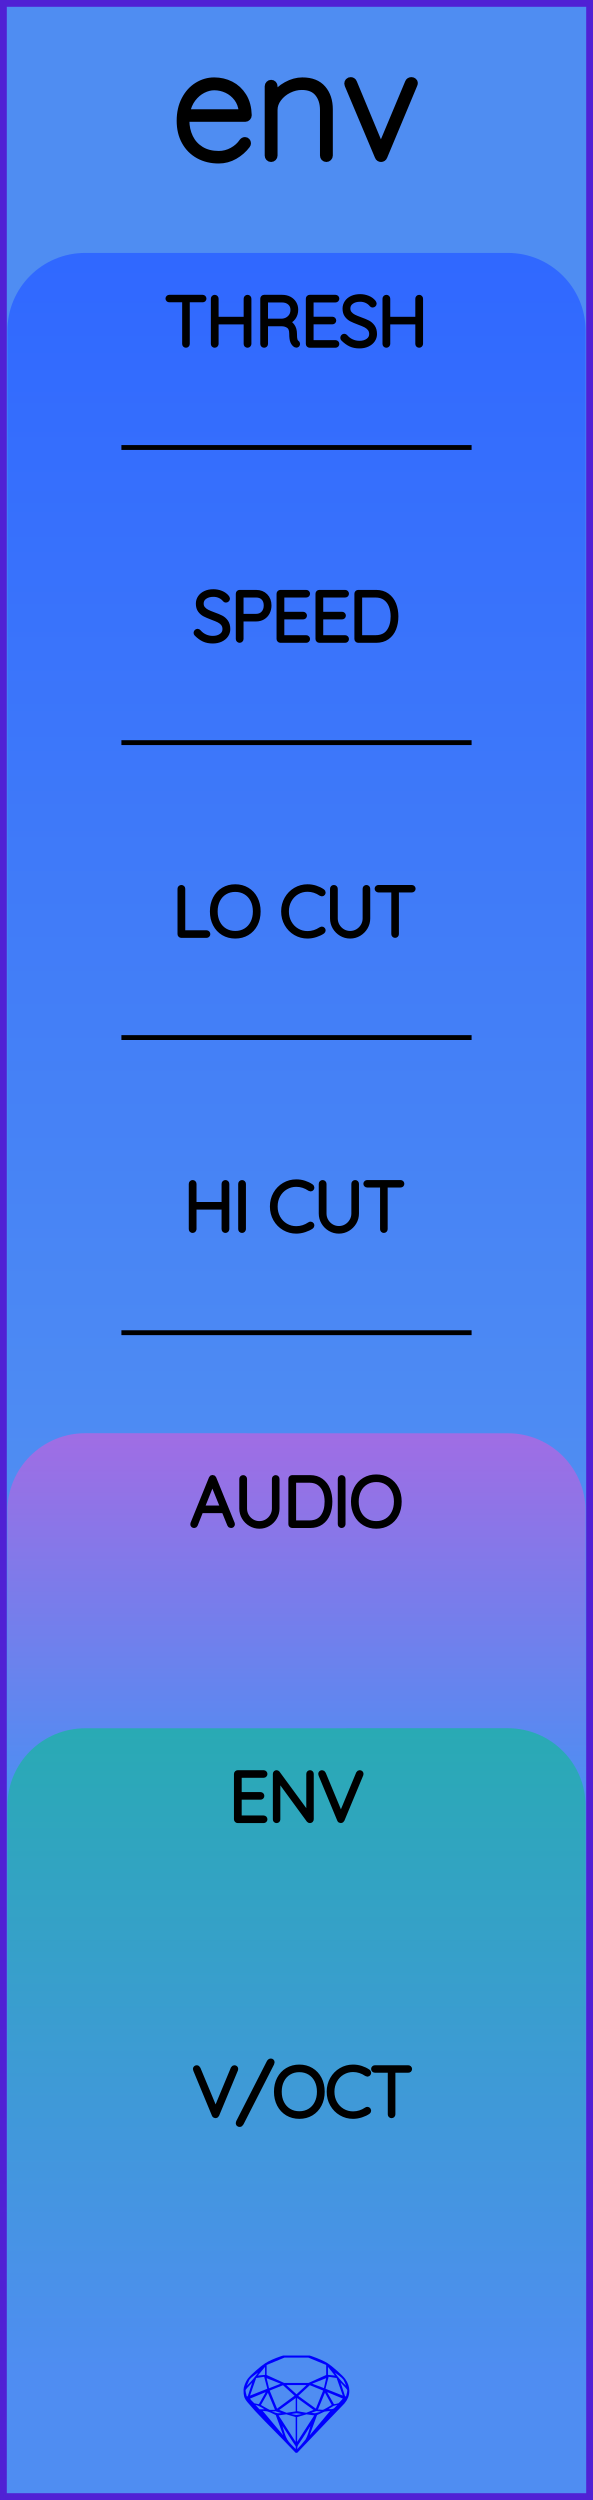
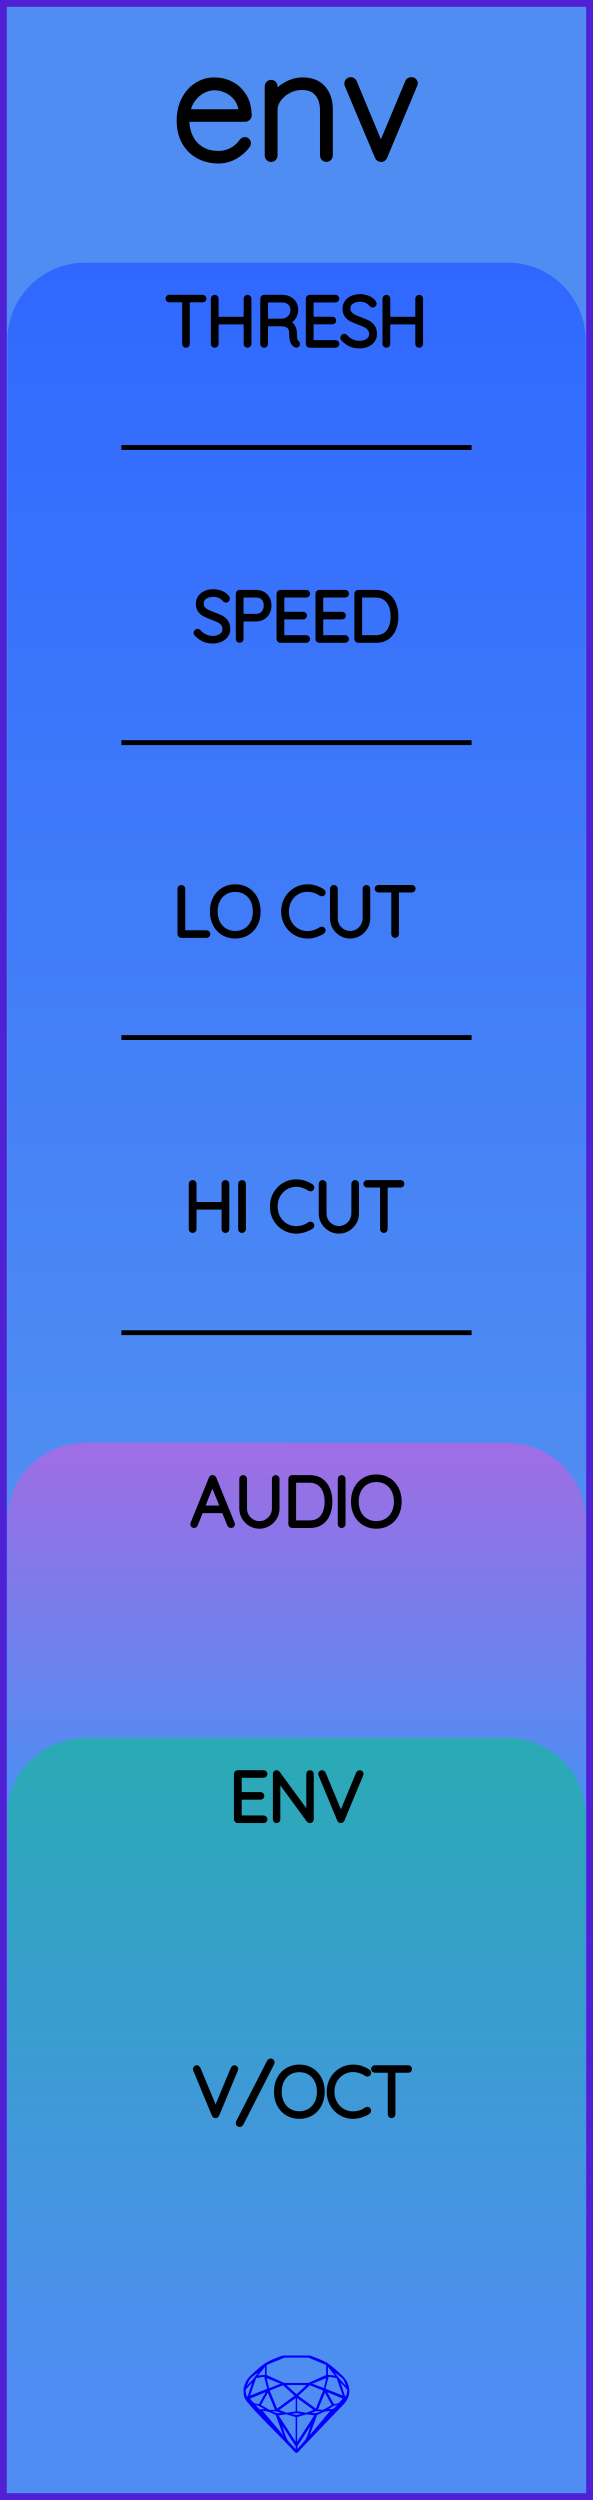
<svg xmlns="http://www.w3.org/2000/svg" width="30.48mm" height="128.50mm" viewBox="0 0 30.48 128.50">
  <g id="PanelLayer">
    <defs>
-       <linearGradient id="gradient_blue" x1="0" y1="13" x2="0" y2="76.5" gradientUnits="userSpaceOnUse">
+       <linearGradient id="gradient_blue" x1="0" y1="13.5" x2="0" y2="76.5" gradientUnits="userSpaceOnUse">
        <stop style="stop-color:#3068ff;stop-opacity:1;" offset="0" />
        <stop style="stop-color:#4f8df2;stop-opacity:1;" offset="1" />
      </linearGradient>
-       <linearGradient id="gradient_purple" x1="0" y1="73.667" x2="0" y2="91.667" gradientUnits="userSpaceOnUse">
+       <linearGradient id="gradient_purple" x1="0" y1="74.167" x2="0" y2="91.667" gradientUnits="userSpaceOnUse">
        <stop style="stop-color:#a06de4;stop-opacity:1;" offset="0" />
        <stop style="stop-color:#4f8df2;stop-opacity:1;" offset="1" />
      </linearGradient>
-       <linearGradient id="gradient_out" x1="0" y1="88.833" x2="0" y2="122" gradientUnits="userSpaceOnUse">
+       <linearGradient id="gradient_out" x1="0" y1="89.333" x2="0" y2="122" gradientUnits="userSpaceOnUse">
        <stop style="stop-color:#29aab4;stop-opacity:1;" offset="0" />
        <stop style="stop-color:#4f8df2;stop-opacity:1;" offset="1" />
      </linearGradient>
    </defs>
    <rect id="border_rect" width="30.48" height="128.5" x="0" y="0" style="display:inline;fill:#4f8df2;fill-opacity:1;fill-rule:nonzero;stroke:#5021d4;stroke-width:0.7;stroke-linecap:round;stroke-linejoin:round;stroke-dasharray:none;stroke-opacity:1;image-rendering:auto" />
-     <path id="control_art" d="M 0.38,76.50 L 0.38,17.00 A 4 4 0 0 1 4.38 13 L 26.10,13.00 A 4 4 0 0 1 30.1 17 L 30.10,13.00 L 30.10,76.50 z" style="fill:url(#gradient_blue);fill-opacity:1;stroke-width:0;" />
-     <path id="audio_art" d="M 0.38,91.67 L 0.38,77.67 A 4 4 0 0 1 4.38 73.667 L 26.10,73.67 A 4 4 0 0 1 30.1 77.667 L 30.10,73.67 L 30.10,91.67 z" style="fill:url(#gradient_purple);fill-opacity:1;stroke-width:0;" />
-     <path id="out_art" d="M 0.38,122.00 L 0.38,92.83 A 4 4 0 0 1 4.38 88.833 L 26.10,88.83 A 4 4 0 0 1 30.1 92.833 L 30.10,88.83 L 30.10,122.00 z" style="fill:url(#gradient_out);fill-opacity:1;stroke-width:0;" />
+     <path id="control_art" d="M 0.38,76.50 L 0.38,17.50 A 4 4 0 0 1 4.38 13.5 L 26.10,13.50 A 4 4 0 0 1 30.1 17.5 L 30.10,13.50 L 30.10,76.50 z" style="fill:url(#gradient_blue);fill-opacity:1;stroke-width:0;" />
+     <path id="audio_art" d="M 0.38,91.67 L 0.38,78.17 A 4 4 0 0 1 4.38 74.167 L 26.10,74.17 A 4 4 0 0 1 30.1 78.167 L 30.10,74.17 L 30.10,91.67 z" style="fill:url(#gradient_purple);fill-opacity:1;stroke-width:0;" />
+     <path id="out_art" d="M 0.38,122.00 L 0.38,93.33 A 4 4 0 0 1 4.38 89.333 L 26.10,89.33 A 4 4 0 0 1 30.1 93.333 L 30.10,89.33 L 30.10,122.00 z" style="fill:url(#gradient_out);fill-opacity:1;stroke-width:0;" />
    <path id="sapphire_gemstone" d="m 17.955,122.900 q 0,0.342 -0.243,0.631 -0.044,0.052 -0.204,0.215 -0.187,0.19 -0.785,0.813 l -1.444,1.513 q -0.019,0.003 -0.044,0.003 -0.028,0 -0.041,-0.003 -0.083,-0.083 -0.648,-0.675 -0.469,-0.474 -0.934,-0.948 -0.557,-0.568 -0.898,-0.981 -0.132,-0.16 -0.168,-0.298 -0.028,-0.102 -0.028,-0.342 0,-0.11 0.072,-0.289 0.066,-0.165 0.141,-0.265 0.119,-0.157 0.422,-0.424 0.284,-0.251 0.474,-0.375 0.273,-0.179 0.819,-0.367 0.096,-0.033 0.11,-0.033 h 1.361 q 0.011,0 0.105,0.033 0.568,0.201 0.824,0.367 0.165,0.105 0.474,0.378 0.322,0.284 0.422,0.422 0.215,0.295 0.215,0.626 z m -0.168,-0.273 q -0.033,-0.107 -0.135,-0.309 -0.072,-0.094 -0.209,-0.198 -0.119,-0.085 -0.234,-0.171 0.245,0.364 0.579,0.678 z m -0.573,-0.524 -0.358,-0.446 v 0.411 z m 0.637,0.758 q 0,-0.052 -0.342,-0.394 l 0.229,0.703 h 0.05 q 0.063,-0.218 0.063,-0.309 z m -0.232,0.273 -0.317,-0.904 -0.411,-0.063 -0.16,0.615 z m 0.003,0.154 -0.772,-0.32 h -0.03 l 0.345,0.606 q 0.08,-0.003 0.234,-0.047 0.025,-0.014 0.223,-0.24 z m -0.857,-1.05 -0.719,0.284 0.604,0.226 z m 0,-0.163 v -0.515 l -0.918,-0.38 h -1.224 l -0.918,0.38 v 0.515 l 0.898,0.408 h 1.254 z m 0.573,1.538 q -0.069,0.011 -0.198,0.052 -0.085,0.055 -0.259,0.163 0.019,0 0.063,0.003 0.041,0 0.063,0 0.119,0 0.19,-0.069 0.072,-0.072 0.141,-0.149 z m -0.289,0.003 -0.347,-0.631 -0.364,0.879 q 0.025,-0.017 0.066,-0.017 0.03,0 0.085,0.011 0.058,0.008 0.088,0.008 0.05,0 0.229,-0.107 0.229,-0.138 0.243,-0.143 z m -0.441,-0.741 -0.684,-0.276 -0.593,0.548 0.904,0.656 z m -0.854,-0.284 h -1.036 l 0.524,0.474 z m 0.75,1.367 q -0.229,-0.03 -0.229,-0.03 -0.036,0 -0.273,0.094 l 0.19,0.019 q 0.011,0 0.311,-0.083 z m -0.389,-0.088 -0.843,-0.612 v 0.675 l 0.471,0.083 z m 0.854,0.05 q -0.099,0.006 -0.295,0.039 -0.011,0.003 -0.378,0.176 -0.13,0.347 -0.38,1.042 z m -2.544,-1.397 -0.719,-0.284 0.124,0.518 z m -0.802,-0.455 v -0.411 l -0.367,0.446 z m 1.516,1.072 -0.593,-0.54 -0.684,0.276 0.38,0.929 z m 0.369,0.943 q -0.033,-0.003 -0.135,-0.025 -0.085,-0.017 -0.138,-0.017 -0.052,0 -0.138,0.017 -0.102,0.022 -0.135,0.025 0.265,0.047 0.273,0.047 0.008,0 0.273,-0.047 z m -0.309,-0.138 v -0.686 l -0.843,0.612 0.372,0.146 z m 0.951,0.207 -0.397,-0.055 -0.48,0.141 v 1.276 z m -2.888,-2.202 q -0.119,0.085 -0.234,0.174 -0.146,0.107 -0.209,0.196 -0.044,0.105 -0.135,0.314 0.369,-0.364 0.579,-0.684 z m 0.477,0.832 -0.16,-0.615 -0.411,0.063 -0.317,0.904 z m 0.394,1.083 -0.364,-0.879 -0.356,0.631 q 0.435,0.251 0.452,0.251 0.091,0 0.267,-0.003 z m 1.822,0.83 q -0.132,0.212 -0.405,0.634 -0.077,0.107 -0.22,0.328 -0.058,0.105 -0.055,0.226 0.16,-0.152 0.433,-0.496 0.077,-0.13 0.141,-0.339 0.055,-0.176 0.107,-0.353 z m -1.494,-0.661 -0.27,-0.088 -0.008,-0.011 q -0.025,0 -0.107,0.011 -0.066,0.006 -0.107,0.006 0.273,0.091 0.311,0.091 0.025,0 0.182,-0.008 z m -0.81,-1.064 h -0.03 l -0.772,0.32 q 0.066,0.097 0.223,0.24 0.077,0.014 0.234,0.047 z m -0.689,-0.502 q -0.342,0.347 -0.342,0.394 0,0.08 0.063,0.309 h 0.05 z m 2.235,3.045 v -1.276 l -0.48,-0.141 -0.397,0.055 z m -1.607,-1.676 q -0.256,-0.182 -0.458,-0.223 0.066,0.077 0.204,0.223 z m 1.61,2.045 v -0.138 l -0.684,-1.05 q 0.052,0.176 0.107,0.353 0.063,0.209 0.141,0.339 0.069,0.119 0.204,0.259 0.116,0.119 0.232,0.237 z m -0.645,-0.706 q -0.116,-0.328 -0.38,-1.042 -0.135,-0.066 -0.273,-0.13 -0.16,-0.072 -0.289,-0.072 -0.052,0 -0.11,-0.014 z" style="stroke-width:0;fill:#0000ff;stroke:#2e2114;stroke-linecap:square;stroke-opacity:1" />
    <path id="model_name" d="M12.725 7.36Q12.725 7.414 12.694 7.453Q12.438 7.794 12.058 8.012Q11.678 8.229 11.243 8.229Q10.661 8.229 10.211 7.981Q9.761 7.732 9.508 7.274Q9.256 6.816 9.256 6.211Q9.256 5.59 9.501 5.121Q9.745 4.651 10.149 4.403Q10.552 4.154 11.01 4.154Q11.468 4.154 11.86 4.352Q12.252 4.55 12.5 4.946Q12.749 5.342 12.764 5.924Q12.764 5.986 12.718 6.036Q12.671 6.087 12.609 6.087H9.559V6.188Q9.559 6.669 9.753 7.069Q9.947 7.468 10.327 7.701Q10.707 7.934 11.243 7.934Q11.616 7.934 11.945 7.752Q12.275 7.569 12.461 7.29Q12.516 7.22 12.594 7.22Q12.648 7.22 12.687 7.263Q12.725 7.305 12.725 7.36ZM9.59 5.792H12.446V5.722Q12.407 5.326 12.194 5.043Q11.98 4.76 11.666 4.612Q11.352 4.465 11.01 4.465Q10.723 4.465 10.424 4.616Q10.125 4.767 9.896 5.066Q9.668 5.365 9.59 5.792ZM16.932 5.621V7.996Q16.932 8.058 16.885 8.105Q16.839 8.151 16.777 8.151Q16.707 8.151 16.664 8.105Q16.622 8.058 16.622 7.996V5.652Q16.622 5.124 16.346 4.787Q16.07 4.449 15.512 4.449Q15.17 4.449 14.84 4.612Q14.511 4.775 14.301 5.055Q14.091 5.334 14.091 5.652V7.996Q14.091 8.058 14.045 8.105Q13.998 8.151 13.936 8.151Q13.866 8.151 13.824 8.105Q13.781 8.058 13.781 7.996V4.434Q13.781 4.372 13.828 4.325Q13.874 4.278 13.936 4.278Q14.006 4.278 14.049 4.325Q14.091 4.372 14.091 4.434V4.954Q14.316 4.604 14.724 4.379Q15.131 4.154 15.543 4.154Q16.233 4.154 16.583 4.562Q16.932 4.969 16.932 5.621ZM21.301 4.263Q21.301 4.31 21.278 4.356L19.734 8.05Q19.718 8.097 19.675 8.124Q19.633 8.151 19.586 8.151Q19.54 8.151 19.497 8.124Q19.454 8.097 19.439 8.05L17.887 4.364Q17.871 4.317 17.871 4.294Q17.871 4.232 17.914 4.185Q17.956 4.139 18.034 4.139Q18.073 4.139 18.116 4.166Q18.158 4.193 18.174 4.24L19.578 7.616L20.991 4.24Q21.03 4.139 21.154 4.139Q21.201 4.139 21.251 4.174Q21.301 4.209 21.301 4.263Z" style="display:inline;stroke:#000000;stroke-width:0.35;stroke-linecap:round;stroke-linejoin:bevel" />
    <path d="M11.949 78.349Q11.949 78.38 11.927 78.398Q11.906 78.415 11.874 78.415Q11.85 78.415 11.83 78.403Q11.811 78.391 11.804 78.37L11.508 77.643L11.511 77.65H10.329L10.044 78.37Q10.026 78.415 9.98 78.415Q9.948 78.415 9.929 78.398Q9.91 78.38 9.906 78.356Q9.902 78.341 9.91 78.32L10.858 75.985Q10.869 75.957 10.885 75.948Q10.901 75.939 10.925 75.939Q10.978 75.939 10.996 75.985L11.945 78.32Q11.949 78.331 11.949 78.349ZM10.386 77.509H11.455L10.915 76.179ZM14.242 76.017V77.541Q14.242 77.788 14.118 77.996Q13.995 78.204 13.787 78.327Q13.578 78.451 13.335 78.451Q13.088 78.451 12.88 78.327Q12.672 78.204 12.548 77.996Q12.425 77.788 12.425 77.541V76.017Q12.425 75.985 12.446 75.966Q12.467 75.946 12.499 75.946Q12.531 75.946 12.552 75.967Q12.573 75.988 12.573 76.017V77.541Q12.573 77.749 12.675 77.925Q12.778 78.102 12.952 78.206Q13.127 78.31 13.335 78.31Q13.543 78.31 13.718 78.206Q13.892 78.102 13.996 77.925Q14.101 77.749 14.101 77.541V76.017Q14.101 75.988 14.12 75.967Q14.139 75.946 14.171 75.946Q14.203 75.946 14.222 75.967Q14.242 75.988 14.242 76.017ZM16.958 77.181Q16.958 77.53 16.847 77.809Q16.736 78.087 16.506 78.251Q16.277 78.415 15.935 78.415H15.018Q14.989 78.415 14.968 78.394Q14.947 78.373 14.947 78.345V76.017Q14.947 75.988 14.968 75.967Q14.989 75.946 15.018 75.946H15.935Q16.274 75.946 16.505 76.115Q16.736 76.285 16.847 76.565Q16.958 76.846 16.958 77.181ZM16.81 77.181Q16.81 76.881 16.713 76.632Q16.616 76.383 16.413 76.235Q16.21 76.087 15.9 76.087H15.095V78.274H15.9Q16.358 78.274 16.584 77.973Q16.81 77.671 16.81 77.181ZM17.561 78.415Q17.526 78.415 17.507 78.394Q17.487 78.373 17.487 78.341V76.02Q17.487 75.988 17.508 75.967Q17.529 75.946 17.561 75.946Q17.593 75.946 17.614 75.967Q17.635 75.988 17.635 76.02V78.341Q17.632 78.373 17.611 78.394Q17.59 78.415 17.561 78.415ZM19.343 78.451Q19.001 78.451 18.733 78.29Q18.464 78.13 18.314 77.841Q18.165 77.551 18.165 77.181Q18.165 76.81 18.314 76.521Q18.464 76.232 18.733 76.071Q19.001 75.911 19.343 75.911Q19.685 75.911 19.953 76.071Q20.221 76.232 20.371 76.521Q20.521 76.81 20.521 77.181Q20.521 77.551 20.371 77.841Q20.221 78.13 19.953 78.29Q19.685 78.451 19.343 78.451ZM19.343 76.052Q19.043 76.052 18.808 76.193Q18.574 76.334 18.443 76.592Q18.313 76.849 18.313 77.181Q18.313 77.512 18.443 77.77Q18.574 78.027 18.808 78.169Q19.043 78.31 19.343 78.31Q19.643 78.31 19.877 78.169Q20.112 78.027 20.242 77.77Q20.373 77.512 20.373 77.181Q20.373 76.849 20.242 76.592Q20.112 76.334 19.877 76.193Q19.643 76.052 19.343 76.052Z" style="stroke:#000000;stroke-width:0.25;stroke-linecap:round;stroke-linejoin:bevel" />
    <path d="M13.621 93.512Q13.621 93.543 13.6 93.563Q13.578 93.582 13.55 93.582H12.22Q12.192 93.582 12.171 93.561Q12.15 93.54 12.15 93.512V91.183Q12.15 91.155 12.171 91.134Q12.192 91.113 12.22 91.113H13.55Q13.578 91.113 13.6 91.134Q13.621 91.155 13.621 91.183Q13.621 91.215 13.6 91.234Q13.578 91.254 13.55 91.254H12.298V92.238H13.391Q13.42 92.238 13.441 92.259Q13.462 92.28 13.462 92.309Q13.462 92.34 13.441 92.36Q13.42 92.379 13.391 92.379H12.298V93.441H13.55Q13.578 93.441 13.6 93.462Q13.621 93.483 13.621 93.512ZM16.002 91.18V93.505Q16.002 93.543 15.981 93.563Q15.96 93.582 15.928 93.582Q15.893 93.582 15.871 93.554L14.284 91.384V93.522Q14.284 93.547 14.265 93.564Q14.245 93.582 14.217 93.582Q14.185 93.582 14.168 93.564Q14.15 93.547 14.15 93.522V91.183Q14.15 91.148 14.169 91.13Q14.189 91.113 14.213 91.113Q14.245 91.113 14.266 91.137L15.868 93.321V91.18Q15.868 91.151 15.887 91.132Q15.907 91.113 15.935 91.113Q15.967 91.113 15.984 91.132Q16.002 91.151 16.002 91.18ZM18.56 91.176Q18.56 91.19 18.553 91.212L17.586 93.536Q17.565 93.582 17.519 93.582Q17.498 93.582 17.478 93.57Q17.459 93.558 17.452 93.536L16.492 91.222Q16.482 91.201 16.482 91.18Q16.482 91.151 16.501 91.132Q16.521 91.113 16.549 91.113Q16.602 91.113 16.626 91.169L17.523 93.325L18.422 91.159Q18.447 91.113 18.489 91.113Q18.521 91.113 18.54 91.13Q18.56 91.148 18.56 91.176Z" style="stroke:#000000;stroke-width:0.25;stroke-linecap:round;stroke-linejoin:bevel" />
    <path d="M12.119 106.343Q12.119 106.357 12.112 106.378L11.145 108.703Q11.124 108.749 11.078 108.749Q11.057 108.749 11.038 108.736Q11.018 108.724 11.011 108.703L10.052 106.389Q10.041 106.368 10.041 106.346Q10.041 106.318 10.061 106.299Q10.08 106.279 10.108 106.279Q10.161 106.279 10.186 106.336L11.082 108.491L11.982 106.325Q12.006 106.279 12.049 106.279Q12.08 106.279 12.1 106.297Q12.119 106.315 12.119 106.343ZM12.243 109.126Q12.243 109.105 12.253 109.084L13.823 106.011Q13.848 105.965 13.869 105.95Q13.89 105.934 13.925 105.934Q13.95 105.934 13.969 105.951Q13.989 105.969 13.989 106.001Q13.989 106.029 13.975 106.057L12.405 109.133Q12.384 109.172 12.364 109.186Q12.345 109.2 12.313 109.2Q12.278 109.2 12.26 109.179Q12.243 109.158 12.243 109.126ZM15.386 108.784Q15.044 108.784 14.775 108.624Q14.507 108.463 14.357 108.174Q14.207 107.885 14.207 107.514Q14.207 107.144 14.357 106.854Q14.507 106.565 14.775 106.405Q15.044 106.244 15.386 106.244Q15.728 106.244 15.996 106.405Q16.264 106.565 16.414 106.854Q16.564 107.144 16.564 107.514Q16.564 107.885 16.414 108.174Q16.264 108.463 15.996 108.624Q15.728 108.784 15.386 108.784ZM15.386 106.385Q15.086 106.385 14.851 106.526Q14.617 106.667 14.486 106.925Q14.356 107.183 14.356 107.514Q14.356 107.846 14.486 108.103Q14.617 108.361 14.851 108.502Q15.086 108.643 15.386 108.643Q15.686 108.643 15.92 108.502Q16.155 108.361 16.285 108.103Q16.416 107.846 16.416 107.514Q16.416 107.183 16.285 106.925Q16.155 106.667 15.92 106.526Q15.686 106.385 15.386 106.385ZM18.952 106.54Q18.952 106.569 18.938 106.586Q18.917 106.615 18.885 106.615Q18.871 106.615 18.843 106.6Q18.515 106.378 18.148 106.378Q17.852 106.378 17.603 106.525Q17.354 106.671 17.21 106.93Q17.065 107.19 17.065 107.514Q17.065 107.839 17.21 108.098Q17.354 108.357 17.603 108.504Q17.852 108.65 18.148 108.65Q18.518 108.65 18.84 108.431Q18.857 108.417 18.882 108.417Q18.917 108.417 18.938 108.445Q18.952 108.463 18.952 108.488Q18.952 108.523 18.924 108.544Q18.787 108.643 18.57 108.714Q18.353 108.784 18.148 108.784Q17.813 108.784 17.531 108.618Q17.248 108.453 17.083 108.161Q16.917 107.87 16.917 107.514Q16.917 107.158 17.083 106.867Q17.248 106.576 17.531 106.41Q17.813 106.244 18.148 106.244Q18.36 106.244 18.559 106.308Q18.758 106.371 18.921 106.484Q18.952 106.509 18.952 106.54ZM21.055 106.346Q21.055 106.378 21.036 106.396Q21.016 106.413 20.984 106.413H20.198V108.678Q20.198 108.707 20.177 108.728Q20.155 108.749 20.127 108.749Q20.095 108.749 20.076 108.728Q20.057 108.707 20.057 108.678V106.413H19.27Q19.242 106.413 19.221 106.394Q19.199 106.375 19.199 106.346Q19.199 106.318 19.221 106.299Q19.242 106.279 19.27 106.279H20.984Q21.013 106.279 21.034 106.299Q21.055 106.318 21.055 106.346Z" style="stroke:#000000;stroke-width:0.25;stroke-linecap:round;stroke-linejoin:bevel" />
    <path d="M 6.24,23.00 L 24.24,23.00 z " style="stroke:#000000;stroke-width:0.25;stroke-linecap:round;stroke-linejoin:bevel;stroke-dasharray:none" />
    <path d="M10.486 15.346Q10.486 15.378 10.467 15.396Q10.447 15.413 10.416 15.413H9.629V17.678Q9.629 17.706 9.608 17.728Q9.587 17.749 9.559 17.749Q9.527 17.749 9.507 17.728Q9.488 17.706 9.488 17.678V15.413H8.701Q8.673 15.413 8.652 15.394Q8.631 15.375 8.631 15.346Q8.631 15.318 8.652 15.299Q8.673 15.279 8.701 15.279H10.416Q10.444 15.279 10.465 15.299Q10.486 15.318 10.486 15.346ZM12.797 15.354V17.675Q12.793 17.706 12.772 17.728Q12.751 17.749 12.723 17.749Q12.688 17.749 12.668 17.728Q12.649 17.706 12.649 17.675V16.549H11.111V17.675Q11.107 17.706 11.086 17.728Q11.065 17.749 11.037 17.749Q11.001 17.749 10.982 17.728Q10.963 17.706 10.963 17.675V15.354Q10.963 15.322 10.984 15.301Q11.005 15.279 11.037 15.279Q11.068 15.279 11.09 15.301Q11.111 15.322 11.111 15.354V16.408H12.649V15.354Q12.649 15.322 12.67 15.301Q12.691 15.279 12.723 15.279Q12.755 15.279 12.776 15.301Q12.797 15.322 12.797 15.354ZM15.298 17.675Q15.298 17.706 15.279 17.726Q15.259 17.745 15.231 17.745Q15.21 17.745 15.199 17.738Q15.104 17.685 15.048 17.56Q14.991 17.435 14.991 17.149Q14.991 16.86 14.836 16.752Q14.681 16.645 14.476 16.645H13.651V17.678Q13.651 17.706 13.63 17.728Q13.608 17.749 13.577 17.749Q13.545 17.749 13.524 17.728Q13.503 17.706 13.503 17.678V15.35Q13.503 15.322 13.524 15.301Q13.545 15.279 13.573 15.279H14.505Q14.709 15.279 14.868 15.362Q15.027 15.445 15.115 15.59Q15.203 15.735 15.203 15.918Q15.203 16.154 15.078 16.324Q14.953 16.493 14.751 16.553Q14.921 16.606 15.03 16.763Q15.139 16.92 15.139 17.149Q15.139 17.386 15.169 17.479Q15.199 17.572 15.259 17.611Q15.298 17.636 15.298 17.675ZM14.522 16.503Q14.744 16.482 14.9 16.327Q15.055 16.172 15.055 15.921Q15.055 15.703 14.9 15.562Q14.744 15.421 14.487 15.421H13.651V16.503ZM17.316 17.678Q17.316 17.71 17.295 17.729Q17.274 17.749 17.245 17.749H15.916Q15.887 17.749 15.866 17.728Q15.845 17.706 15.845 17.678V15.35Q15.845 15.322 15.866 15.301Q15.887 15.279 15.916 15.279H17.245Q17.274 15.279 17.295 15.301Q17.316 15.322 17.316 15.35Q17.316 15.382 17.295 15.401Q17.274 15.421 17.245 15.421H15.993V16.405H17.087Q17.115 16.405 17.136 16.426Q17.157 16.447 17.157 16.475Q17.157 16.507 17.136 16.526Q17.115 16.546 17.087 16.546H15.993V17.608H17.245Q17.274 17.608 17.295 17.629Q17.316 17.65 17.316 17.678ZM17.637 17.414Q17.616 17.392 17.616 17.361Q17.616 17.333 17.641 17.306Q17.665 17.28 17.694 17.28Q17.725 17.28 17.753 17.311Q17.891 17.474 18.08 17.558Q18.269 17.643 18.477 17.643Q18.748 17.643 18.925 17.512Q19.101 17.382 19.101 17.167Q19.098 16.997 19.009 16.888Q18.921 16.779 18.793 16.713Q18.664 16.648 18.442 16.567Q18.198 16.475 18.062 16.405Q17.926 16.334 17.829 16.204Q17.732 16.073 17.732 15.861Q17.732 15.689 17.828 15.547Q17.923 15.406 18.099 15.325Q18.276 15.244 18.509 15.244Q18.717 15.244 18.904 15.32Q19.091 15.396 19.2 15.533Q19.235 15.583 19.235 15.607Q19.235 15.636 19.209 15.659Q19.182 15.682 19.151 15.682Q19.122 15.682 19.105 15.66Q19.006 15.533 18.851 15.459Q18.695 15.385 18.509 15.385Q18.24 15.385 18.062 15.512Q17.884 15.639 17.884 15.858Q17.884 16.01 17.971 16.116Q18.057 16.221 18.188 16.287Q18.318 16.352 18.512 16.422Q18.759 16.511 18.904 16.585Q19.048 16.659 19.151 16.8Q19.253 16.941 19.253 17.174Q19.253 17.336 19.158 17.477Q19.062 17.618 18.884 17.701Q18.706 17.784 18.477 17.784Q18.216 17.784 18.022 17.694Q17.828 17.604 17.637 17.414ZM21.62 15.354V17.675Q21.616 17.706 21.595 17.728Q21.574 17.749 21.546 17.749Q21.511 17.749 21.491 17.728Q21.472 17.706 21.472 17.675V16.549H19.934V17.675Q19.93 17.706 19.909 17.728Q19.888 17.749 19.86 17.749Q19.824 17.749 19.805 17.728Q19.785 17.706 19.785 17.675V15.354Q19.785 15.322 19.807 15.301Q19.828 15.279 19.86 15.279Q19.891 15.279 19.913 15.301Q19.934 15.322 19.934 15.354V16.408H21.472V15.354Q21.472 15.322 21.493 15.301Q21.514 15.279 21.546 15.279Q21.578 15.279 21.599 15.301Q21.62 15.322 21.62 15.354Z" style="stroke:#000000;stroke-width:0.25;stroke-linecap:round;stroke-linejoin:bevel" />
    <path d="M 6.24,38.17 L 24.24,38.17 z " style="stroke:#000000;stroke-width:0.25;stroke-linecap:round;stroke-linejoin:bevel;stroke-dasharray:none" />
    <path d="M10.097 32.58Q10.075 32.559 10.075 32.527Q10.075 32.499 10.1 32.473Q10.125 32.446 10.153 32.446Q10.185 32.446 10.213 32.478Q10.351 32.64 10.539 32.725Q10.728 32.81 10.936 32.81Q11.208 32.81 11.384 32.679Q11.56 32.549 11.56 32.333Q11.557 32.164 11.469 32.055Q11.381 31.945 11.252 31.88Q11.123 31.815 10.901 31.734Q10.657 31.642 10.522 31.571Q10.386 31.501 10.289 31.37Q10.192 31.24 10.192 31.028Q10.192 30.855 10.287 30.714Q10.382 30.573 10.559 30.492Q10.735 30.411 10.968 30.411Q11.176 30.411 11.363 30.487Q11.55 30.562 11.659 30.7Q11.695 30.749 11.695 30.774Q11.695 30.802 11.668 30.825Q11.642 30.848 11.61 30.848Q11.582 30.848 11.564 30.827Q11.465 30.7 11.31 30.626Q11.155 30.552 10.968 30.552Q10.7 30.552 10.522 30.679Q10.343 30.806 10.343 31.025Q10.343 31.176 10.43 31.282Q10.516 31.388 10.647 31.453Q10.777 31.518 10.971 31.589Q11.218 31.677 11.363 31.751Q11.508 31.825 11.61 31.966Q11.712 32.108 11.712 32.34Q11.712 32.503 11.617 32.644Q11.522 32.785 11.344 32.868Q11.165 32.951 10.936 32.951Q10.675 32.951 10.481 32.861Q10.287 32.771 10.097 32.58ZM13.829 31.12Q13.829 31.317 13.746 31.478Q13.663 31.638 13.511 31.728Q13.36 31.818 13.162 31.818H12.393V32.845Q12.393 32.873 12.37 32.894Q12.347 32.916 12.319 32.916Q12.287 32.916 12.266 32.894Q12.245 32.873 12.245 32.845V30.517Q12.245 30.488 12.266 30.467Q12.287 30.446 12.316 30.446H13.162Q13.462 30.446 13.645 30.633Q13.829 30.82 13.829 31.12ZM13.681 31.12Q13.681 30.876 13.541 30.732Q13.402 30.587 13.162 30.587H12.393V31.677H13.162Q13.399 31.677 13.54 31.52Q13.681 31.363 13.681 31.12ZM15.812 32.845Q15.812 32.877 15.79 32.896Q15.769 32.916 15.741 32.916H14.411Q14.383 32.916 14.362 32.894Q14.34 32.873 14.34 32.845V30.517Q14.34 30.488 14.362 30.467Q14.383 30.446 14.411 30.446H15.741Q15.769 30.446 15.79 30.467Q15.812 30.488 15.812 30.517Q15.812 30.548 15.79 30.568Q15.769 30.587 15.741 30.587H14.489V31.571H15.582Q15.61 31.571 15.632 31.593Q15.653 31.614 15.653 31.642Q15.653 31.674 15.632 31.693Q15.61 31.712 15.582 31.712H14.489V32.774H15.741Q15.769 32.774 15.79 32.796Q15.812 32.817 15.812 32.845ZM17.812 32.845Q17.812 32.877 17.791 32.896Q17.769 32.916 17.741 32.916H16.411Q16.383 32.916 16.362 32.894Q16.341 32.873 16.341 32.845V30.517Q16.341 30.488 16.362 30.467Q16.383 30.446 16.411 30.446H17.741Q17.769 30.446 17.791 30.467Q17.812 30.488 17.812 30.517Q17.812 30.548 17.791 30.568Q17.769 30.587 17.741 30.587H16.489V31.571H17.582Q17.611 31.571 17.632 31.593Q17.653 31.614 17.653 31.642Q17.653 31.674 17.632 31.693Q17.611 31.712 17.582 31.712H16.489V32.774H17.741Q17.769 32.774 17.791 32.796Q17.812 32.817 17.812 32.845ZM20.352 31.681Q20.352 32.03 20.241 32.309Q20.13 32.587 19.9 32.752Q19.671 32.916 19.329 32.916H18.412Q18.383 32.916 18.362 32.894Q18.341 32.873 18.341 32.845V30.517Q18.341 30.488 18.362 30.467Q18.383 30.446 18.412 30.446H19.329Q19.667 30.446 19.898 30.615Q20.13 30.785 20.241 31.065Q20.352 31.346 20.352 31.681ZM20.204 31.681Q20.204 31.381 20.107 31.132Q20.01 30.884 19.807 30.735Q19.604 30.587 19.293 30.587H18.489V32.774H19.293Q19.752 32.774 19.978 32.473Q20.204 32.171 20.204 31.681Z" style="stroke:#000000;stroke-width:0.25;stroke-linecap:round;stroke-linejoin:bevel" />
    <path d="M 6.24,53.33 L 24.24,53.33 z " style="stroke:#000000;stroke-width:0.25;stroke-linecap:round;stroke-linejoin:bevel;stroke-dasharray:none" />
    <path d="M10.685 48.012Q10.685 48.043 10.664 48.063Q10.643 48.082 10.614 48.082H9.32Q9.288 48.082 9.269 48.061Q9.249 48.04 9.249 48.012V45.683Q9.249 45.655 9.27 45.634Q9.292 45.613 9.323 45.613Q9.355 45.613 9.376 45.634Q9.397 45.655 9.397 45.683V47.941H10.614Q10.643 47.941 10.664 47.962Q10.685 47.983 10.685 48.012ZM12.093 48.117Q11.75 48.117 11.482 47.957Q11.214 47.796 11.064 47.507Q10.914 47.218 10.914 46.847Q10.914 46.477 11.064 46.188Q11.214 45.898 11.482 45.738Q11.75 45.577 12.093 45.577Q12.435 45.577 12.703 45.738Q12.971 45.898 13.121 46.188Q13.271 46.477 13.271 46.847Q13.271 47.218 13.121 47.507Q12.971 47.796 12.703 47.957Q12.435 48.117 12.093 48.117ZM12.093 45.719Q11.793 45.719 11.558 45.86Q11.324 46.001 11.193 46.258Q11.062 46.516 11.062 46.847Q11.062 47.179 11.193 47.437Q11.324 47.694 11.558 47.835Q11.793 47.976 12.093 47.976Q12.393 47.976 12.627 47.835Q12.862 47.694 12.992 47.437Q13.123 47.179 13.123 46.847Q13.123 46.516 12.992 46.258Q12.862 46.001 12.627 45.86Q12.393 45.719 12.093 45.719ZM16.612 45.874Q16.612 45.902 16.598 45.92Q16.576 45.948 16.545 45.948Q16.531 45.948 16.502 45.934Q16.174 45.712 15.807 45.712Q15.511 45.712 15.262 45.858Q15.014 46.004 14.869 46.264Q14.724 46.523 14.724 46.847Q14.724 47.172 14.869 47.431Q15.014 47.691 15.262 47.837Q15.511 47.983 15.807 47.983Q16.178 47.983 16.499 47.765Q16.517 47.751 16.541 47.751Q16.576 47.751 16.598 47.779Q16.612 47.796 16.612 47.821Q16.612 47.856 16.584 47.878Q16.446 47.976 16.229 48.047Q16.012 48.117 15.807 48.117Q15.472 48.117 15.19 47.952Q14.908 47.786 14.742 47.495Q14.576 47.204 14.576 46.847Q14.576 46.491 14.742 46.2Q14.908 45.909 15.19 45.743Q15.472 45.577 15.807 45.577Q16.019 45.577 16.218 45.641Q16.418 45.704 16.58 45.817Q16.612 45.842 16.612 45.874ZM18.905 45.683V47.207Q18.905 47.454 18.781 47.662Q18.658 47.87 18.45 47.994Q18.242 48.117 17.998 48.117Q17.751 48.117 17.543 47.994Q17.335 47.87 17.211 47.662Q17.088 47.454 17.088 47.207V45.683Q17.088 45.651 17.109 45.632Q17.13 45.613 17.162 45.613Q17.194 45.613 17.215 45.634Q17.236 45.655 17.236 45.683V47.207Q17.236 47.415 17.338 47.592Q17.441 47.768 17.615 47.872Q17.79 47.976 17.998 47.976Q18.206 47.976 18.381 47.872Q18.555 47.768 18.66 47.592Q18.764 47.415 18.764 47.207V45.683Q18.764 45.655 18.783 45.634Q18.802 45.613 18.834 45.613Q18.866 45.613 18.885 45.634Q18.905 45.655 18.905 45.683ZM21.237 45.68Q21.237 45.712 21.217 45.729Q21.198 45.747 21.166 45.747H20.379V48.012Q20.379 48.04 20.358 48.061Q20.337 48.082 20.309 48.082Q20.277 48.082 20.258 48.061Q20.238 48.04 20.238 48.012V45.747H19.452Q19.423 45.747 19.402 45.727Q19.381 45.708 19.381 45.68Q19.381 45.651 19.402 45.632Q19.423 45.613 19.452 45.613H21.166Q21.194 45.613 21.215 45.632Q21.237 45.651 21.237 45.68Z" style="stroke:#000000;stroke-width:0.25;stroke-linecap:round;stroke-linejoin:bevel" />
    <path d="M 6.24,68.50 L 24.24,68.50 z " style="stroke:#000000;stroke-width:0.25;stroke-linecap:round;stroke-linejoin:bevel;stroke-dasharray:none" />
    <path d="M11.662 60.853V63.175Q11.659 63.206 11.638 63.228Q11.616 63.249 11.588 63.249Q11.553 63.249 11.534 63.228Q11.514 63.206 11.514 63.175V62.049H9.976V63.175Q9.972 63.206 9.951 63.228Q9.93 63.249 9.902 63.249Q9.867 63.249 9.847 63.228Q9.828 63.206 9.828 63.175V60.853Q9.828 60.822 9.849 60.801Q9.87 60.779 9.902 60.779Q9.934 60.779 9.955 60.801Q9.976 60.822 9.976 60.853V61.908H11.514V60.853Q11.514 60.822 11.535 60.801Q11.556 60.779 11.588 60.779Q11.62 60.779 11.641 60.801Q11.662 60.822 11.662 60.853ZM12.442 63.249Q12.407 63.249 12.387 63.228Q12.368 63.206 12.368 63.175V60.853Q12.368 60.822 12.389 60.801Q12.41 60.779 12.442 60.779Q12.474 60.779 12.495 60.801Q12.516 60.822 12.516 60.853V63.175Q12.512 63.206 12.491 63.228Q12.47 63.249 12.442 63.249ZM16.033 61.04Q16.033 61.069 16.019 61.086Q15.998 61.114 15.966 61.114Q15.952 61.114 15.924 61.1Q15.596 60.878 15.229 60.878Q14.932 60.878 14.684 61.025Q14.435 61.171 14.29 61.43Q14.146 61.69 14.146 62.014Q14.146 62.339 14.29 62.598Q14.435 62.857 14.684 63.004Q14.932 63.15 15.229 63.15Q15.599 63.15 15.92 62.931Q15.938 62.917 15.963 62.917Q15.998 62.917 16.019 62.945Q16.033 62.963 16.033 62.988Q16.033 63.023 16.005 63.044Q15.867 63.143 15.65 63.214Q15.433 63.284 15.229 63.284Q14.894 63.284 14.611 63.118Q14.329 62.953 14.163 62.661Q13.998 62.37 13.998 62.014Q13.998 61.658 14.163 61.367Q14.329 61.076 14.611 60.91Q14.894 60.744 15.229 60.744Q15.441 60.744 15.64 60.808Q15.839 60.871 16.001 60.984Q16.033 61.009 16.033 61.04ZM18.326 60.85V62.374Q18.326 62.621 18.203 62.829Q18.079 63.037 17.871 63.161Q17.663 63.284 17.42 63.284Q17.173 63.284 16.965 63.161Q16.756 63.037 16.633 62.829Q16.509 62.621 16.509 62.374V60.85Q16.509 60.818 16.531 60.799Q16.552 60.779 16.584 60.779Q16.615 60.779 16.636 60.801Q16.658 60.822 16.658 60.85V62.374Q16.658 62.582 16.76 62.758Q16.862 62.935 17.037 63.039Q17.211 63.143 17.42 63.143Q17.628 63.143 17.802 63.039Q17.977 62.935 18.081 62.758Q18.185 62.582 18.185 62.374V60.85Q18.185 60.822 18.204 60.801Q18.224 60.779 18.256 60.779Q18.287 60.779 18.307 60.801Q18.326 60.822 18.326 60.85ZM20.658 60.846Q20.658 60.878 20.639 60.896Q20.619 60.913 20.587 60.913H19.801V63.178Q19.801 63.206 19.78 63.228Q19.759 63.249 19.73 63.249Q19.698 63.249 19.679 63.228Q19.66 63.206 19.66 63.178V60.913H18.873Q18.845 60.913 18.824 60.894Q18.802 60.875 18.802 60.846Q18.802 60.818 18.824 60.799Q18.845 60.779 18.873 60.779H20.587Q20.616 60.779 20.637 60.799Q20.658 60.818 20.658 60.846Z" style="stroke:#000000;stroke-width:0.25;stroke-linecap:round;stroke-linejoin:bevel" />
  </g>
</svg>
